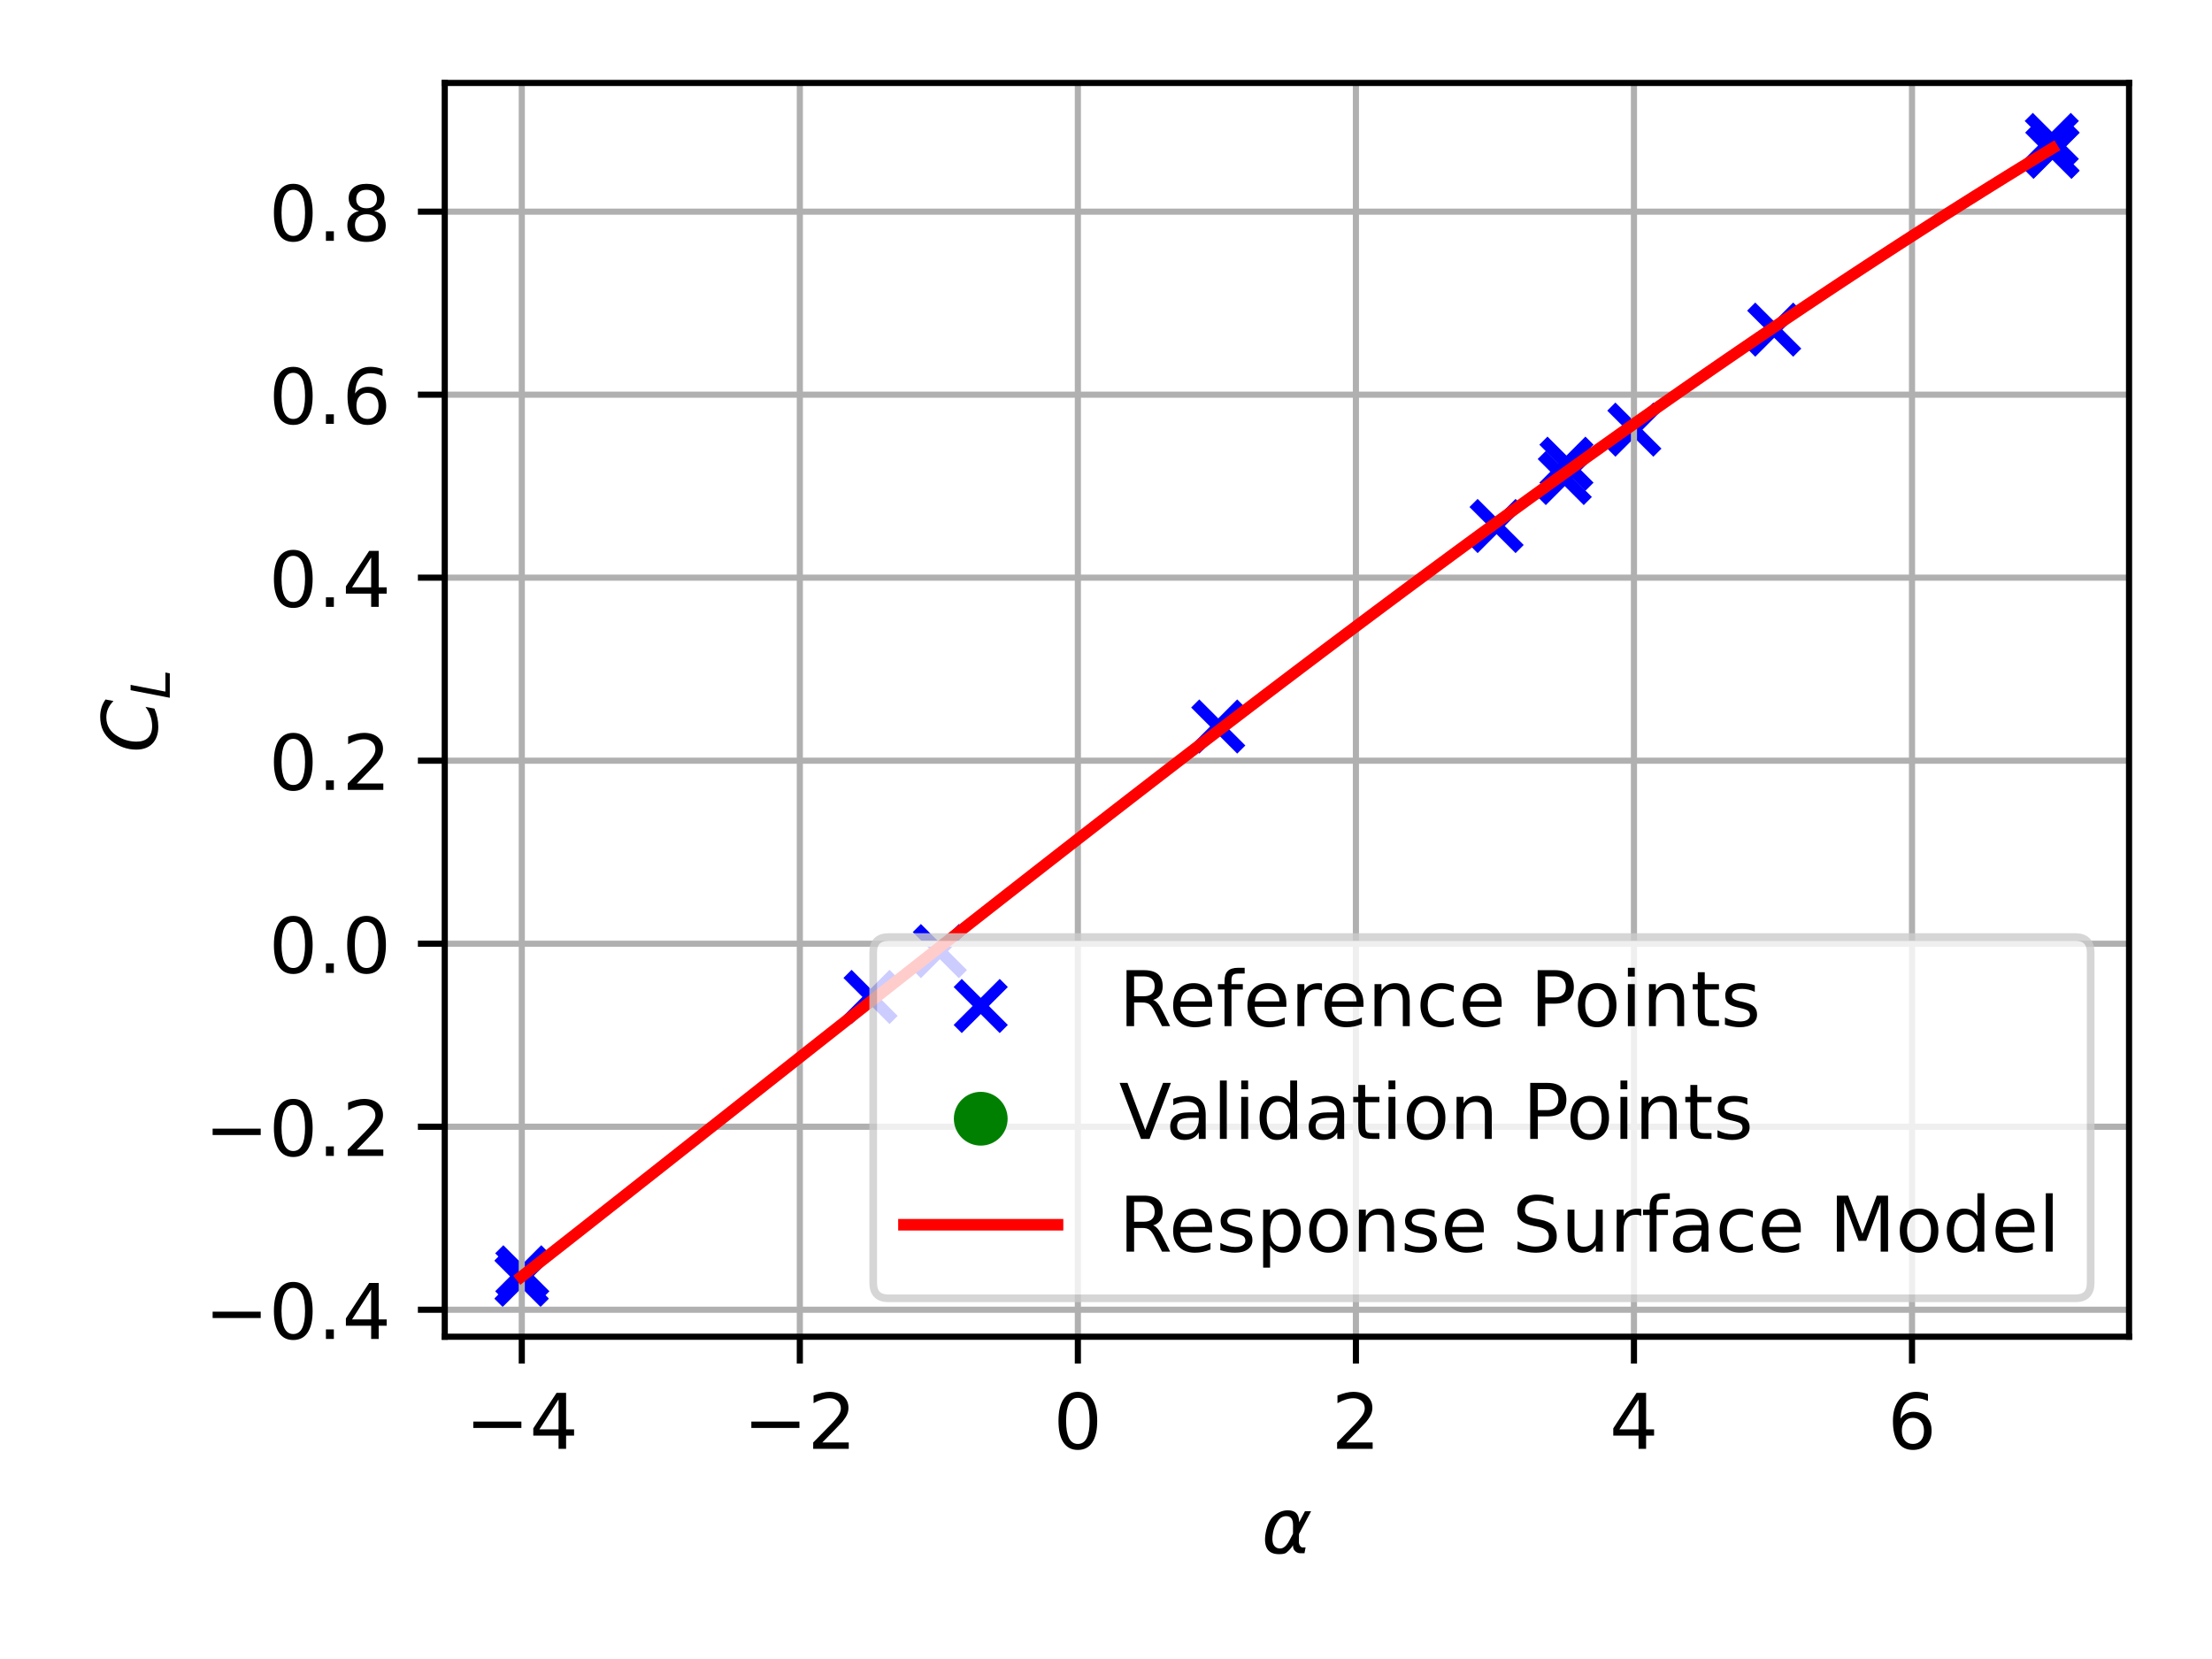
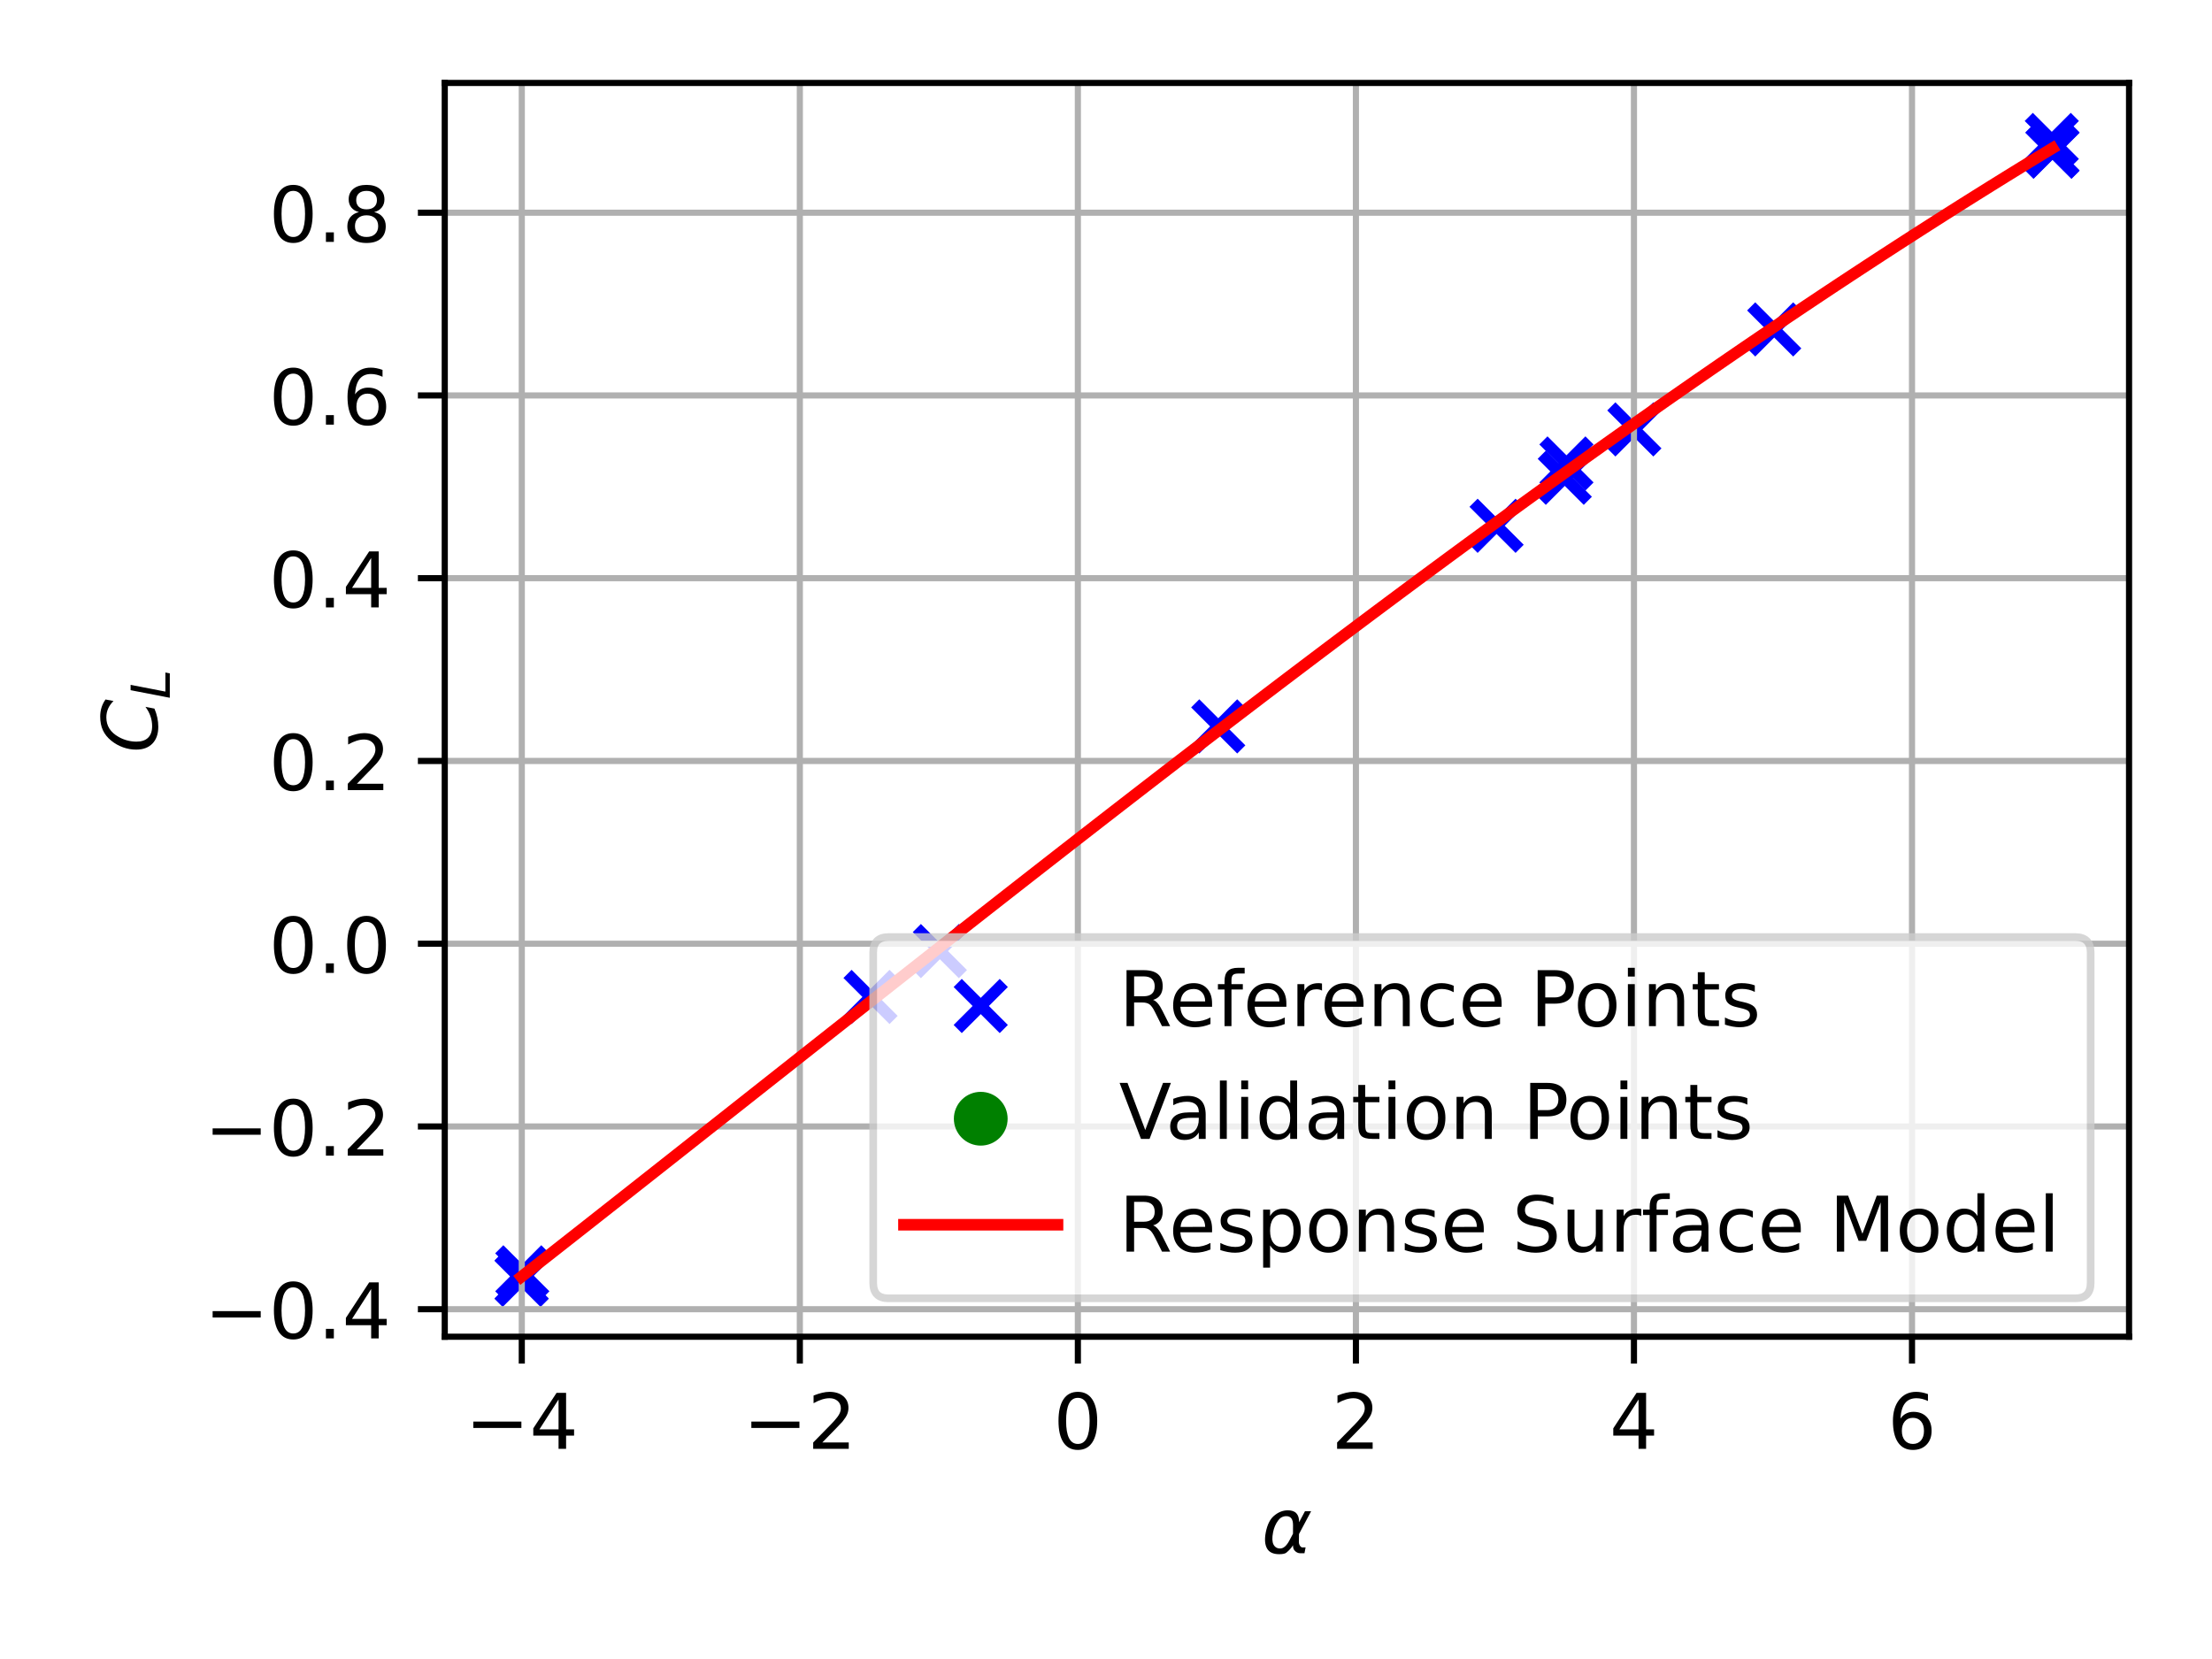
<svg xmlns="http://www.w3.org/2000/svg" xmlns:xlink="http://www.w3.org/1999/xlink" width="288pt" height="216pt" viewBox="0 0 288 216" version="1.1">
  <defs>
    <style type="text/css">*{stroke-linejoin: round; stroke-linecap: butt}</style>
  </defs>
  <g id="figure_1">
    <g id="patch_1">
      <path d="M 0 216  L 288 216  L 288 0  L 0 0  z " style="fill: #ffffff" />
    </g>
    <g id="axes_1">
      <g id="patch_2">
        <path d="M 57.908 174.04  L 277.2 174.04  L 277.2 10.8  L 57.908 10.8  z " style="fill: #ffffff" />
      </g>
      <g id="PathCollection_1">
        <defs>
-           <path id="m3ed0966bcd" d="M -3 3  L 3 -3  M -3 -3  L 3 3  " style="stroke: #0000ff; stroke-width: 1.5" />
+           <path id="m05252e388c" d="M -3 3  L 3 -3  M -3 -3  L 3 3  " style="stroke: #0000ff; stroke-width: 1.5" />
        </defs>
-         <g clip-path="url(#p4addb6c6de)">
-           <use xlink:href="#m3ed0966bcd" x="203.95" y="60.371" style="fill: #0000ff; stroke: #0000ff; stroke-width: 1.5" />
-           <use xlink:href="#m3ed0966bcd" x="267.142" y="18.22" style="fill: #0000ff; stroke: #0000ff; stroke-width: 1.5" />
-           <use xlink:href="#m3ed0966bcd" x="158.614" y="94.591" style="fill: #0000ff; stroke: #0000ff; stroke-width: 1.5" />
-           <use xlink:href="#m3ed0966bcd" x="113.345" y="129.798" style="fill: #0000ff; stroke: #0000ff; stroke-width: 1.5" />
-           <use xlink:href="#m3ed0966bcd" x="68.003" y="165.653" style="fill: #0000ff; stroke: #0000ff; stroke-width: 1.5" />
-           <use xlink:href="#m3ed0966bcd" x="203.733" y="62.236" style="fill: #0000ff; stroke: #0000ff; stroke-width: 1.5" />
-           <use xlink:href="#m3ed0966bcd" x="231.001" y="42.919" style="fill: #0000ff; stroke: #0000ff; stroke-width: 1.5" />
-           <use xlink:href="#m3ed0966bcd" x="122.37" y="123.831" style="fill: #0000ff; stroke: #0000ff; stroke-width: 1.5" />
-           <use xlink:href="#m3ed0966bcd" x="212.792" y="55.939" style="fill: #0000ff; stroke: #0000ff; stroke-width: 1.5" />
-           <use xlink:href="#m3ed0966bcd" x="267.232" y="19.761" style="fill: #0000ff; stroke: #0000ff; stroke-width: 1.5" />
-           <use xlink:href="#m3ed0966bcd" x="267.232" y="19.716" style="fill: #0000ff; stroke: #0000ff; stroke-width: 1.5" />
-           <use xlink:href="#m3ed0966bcd" x="194.855" y="68.486" style="fill: #0000ff; stroke: #0000ff; stroke-width: 1.5" />
-           <use xlink:href="#m3ed0966bcd" x="67.912" y="166.62" style="fill: #0000ff; stroke: #0000ff; stroke-width: 1.5" />
-           <use xlink:href="#m3ed0966bcd" x="67.912" y="166.587" style="fill: #0000ff; stroke: #0000ff; stroke-width: 1.5" />
+         <g clip-path="url(#pf6e7f6ab0e)">
+           <use xlink:href="#m05252e388c" x="203.95" y="60.341" style="fill: #0000ff; stroke: #0000ff; stroke-width: 1.5" />
+           <use xlink:href="#m05252e388c" x="267.142" y="18.22" style="fill: #0000ff; stroke: #0000ff; stroke-width: 1.5" />
+           <use xlink:href="#m05252e388c" x="158.614" y="94.575" style="fill: #0000ff; stroke: #0000ff; stroke-width: 1.5" />
+           <use xlink:href="#m05252e388c" x="113.345" y="129.8" style="fill: #0000ff; stroke: #0000ff; stroke-width: 1.5" />
+           <use xlink:href="#m05252e388c" x="68.003" y="165.655" style="fill: #0000ff; stroke: #0000ff; stroke-width: 1.5" />
+           <use xlink:href="#m05252e388c" x="203.733" y="62.206" style="fill: #0000ff; stroke: #0000ff; stroke-width: 1.5" />
+           <use xlink:href="#m05252e388c" x="231.001" y="42.89" style="fill: #0000ff; stroke: #0000ff; stroke-width: 1.5" />
+           <use xlink:href="#m05252e388c" x="122.37" y="123.831" style="fill: #0000ff; stroke: #0000ff; stroke-width: 1.5" />
+           <use xlink:href="#m05252e388c" x="212.792" y="55.908" style="fill: #0000ff; stroke: #0000ff; stroke-width: 1.5" />
+           <use xlink:href="#m05252e388c" x="267.232" y="19.756" style="fill: #0000ff; stroke: #0000ff; stroke-width: 1.5" />
+           <use xlink:href="#m05252e388c" x="267.232" y="19.711" style="fill: #0000ff; stroke: #0000ff; stroke-width: 1.5" />
+           <use xlink:href="#m05252e388c" x="194.855" y="68.458" style="fill: #0000ff; stroke: #0000ff; stroke-width: 1.5" />
+           <use xlink:href="#m05252e388c" x="67.912" y="166.62" style="fill: #0000ff; stroke: #0000ff; stroke-width: 1.5" />
+           <use xlink:href="#m05252e388c" x="67.912" y="166.587" style="fill: #0000ff; stroke: #0000ff; stroke-width: 1.5" />
        </g>
      </g>
      <g id="PathCollection_2" />
      <g id="matplotlib.axis_1">
        <g id="xtick_1">
          <g id="line2d_1">
-             <path d="M 67.936 174.04  L 67.936 10.8  " clip-path="url(#p4addb6c6de)" style="fill: none; stroke: #b0b0b0; stroke-width: 0.8; stroke-linecap: square" />
+             <path d="M 67.936 174.04  L 67.936 10.8  " clip-path="url(#pf6e7f6ab0e)" style="fill: none; stroke: #b0b0b0; stroke-width: 0.8; stroke-linecap: square" />
          </g>
          <g id="line2d_2">
            <defs>
-               <path id="m427ade47df" d="M 0 0  L 0 3.5  " style="stroke: #000000; stroke-width: 0.8" />
-             </defs>
-             <g>
-               <use xlink:href="#m427ade47df" x="67.936" y="174.04" style="stroke: #000000; stroke-width: 0.8" />
+               <path id="m51a7c6e186" d="M 0 0  L 0 3.5  " style="stroke: #000000; stroke-width: 0.8" />
+             </defs>
+             <g>
+               <use xlink:href="#m51a7c6e186" x="67.936" y="174.04" style="stroke: #000000; stroke-width: 0.8" />
            </g>
          </g>
          <g id="text_1">
            <g transform="translate(60.56467 188.6384) scale(0.1 -0.1)">
              <defs>
                <path id="DejaVuSans-2212" d="M 678 2272  L 4684 2272  L 4684 1741  L 678 1741  L 678 2272  z " transform="scale(0.015625)" />
                <path id="DejaVuSans-34" d="M 2419 4116  L 825 1625  L 2419 1625  L 2419 4116  z M 2253 4666  L 3047 4666  L 3047 1625  L 3713 1625  L 3713 1100  L 3047 1100  L 3047 0  L 2419 0  L 2419 1100  L 313 1100  L 313 1709  L 2253 4666  z " transform="scale(0.015625)" />
              </defs>
              <use xlink:href="#DejaVuSans-2212" />
              <use xlink:href="#DejaVuSans-34" x="83.789" />
            </g>
          </g>
        </g>
        <g id="xtick_2">
          <g id="line2d_3">
-             <path d="M 104.137 174.04  L 104.137 10.8  " clip-path="url(#p4addb6c6de)" style="fill: none; stroke: #b0b0b0; stroke-width: 0.8; stroke-linecap: square" />
+             <path d="M 104.137 174.04  L 104.137 10.8  " clip-path="url(#pf6e7f6ab0e)" style="fill: none; stroke: #b0b0b0; stroke-width: 0.8; stroke-linecap: square" />
          </g>
          <g id="line2d_4">
            <g>
-               <use xlink:href="#m427ade47df" x="104.137" y="174.04" style="stroke: #000000; stroke-width: 0.8" />
+               <use xlink:href="#m51a7c6e186" x="104.137" y="174.04" style="stroke: #000000; stroke-width: 0.8" />
            </g>
          </g>
          <g id="text_2">
            <g transform="translate(96.76555 188.6384) scale(0.1 -0.1)">
              <defs>
                <path id="DejaVuSans-32" d="M 1228 531  L 3431 531  L 3431 0  L 469 0  L 469 531  Q 828 903 1448 1529  Q 2069 2156 2228 2338  Q 2531 2678 2651 2914  Q 2772 3150 2772 3378  Q 2772 3750 2511 3984  Q 2250 4219 1831 4219  Q 1534 4219 1204 4116  Q 875 4013 500 3803  L 500 4441  Q 881 4594 1212 4672  Q 1544 4750 1819 4750  Q 2544 4750 2975 4387  Q 3406 4025 3406 3419  Q 3406 3131 3298 2873  Q 3191 2616 2906 2266  Q 2828 2175 2409 1742  Q 1991 1309 1228 531  z " transform="scale(0.015625)" />
              </defs>
              <use xlink:href="#DejaVuSans-2212" />
              <use xlink:href="#DejaVuSans-32" x="83.789" />
            </g>
          </g>
        </g>
        <g id="xtick_3">
          <g id="line2d_5">
-             <path d="M 140.338 174.04  L 140.338 10.8  " clip-path="url(#p4addb6c6de)" style="fill: none; stroke: #b0b0b0; stroke-width: 0.8; stroke-linecap: square" />
+             <path d="M 140.338 174.04  L 140.338 10.8  " clip-path="url(#pf6e7f6ab0e)" style="fill: none; stroke: #b0b0b0; stroke-width: 0.8; stroke-linecap: square" />
          </g>
          <g id="line2d_6">
            <g>
-               <use xlink:href="#m427ade47df" x="140.338" y="174.04" style="stroke: #000000; stroke-width: 0.8" />
+               <use xlink:href="#m51a7c6e186" x="140.338" y="174.04" style="stroke: #000000; stroke-width: 0.8" />
            </g>
          </g>
          <g id="text_3">
            <g transform="translate(137.1563 188.6384) scale(0.1 -0.1)">
              <defs>
                <path id="DejaVuSans-30" d="M 2034 4250  Q 1547 4250 1301 3770  Q 1056 3291 1056 2328  Q 1056 1369 1301 889  Q 1547 409 2034 409  Q 2525 409 2770 889  Q 3016 1369 3016 2328  Q 3016 3291 2770 3770  Q 2525 4250 2034 4250  z M 2034 4750  Q 2819 4750 3233 4129  Q 3647 3509 3647 2328  Q 3647 1150 3233 529  Q 2819 -91 2034 -91  Q 1250 -91 836 529  Q 422 1150 422 2328  Q 422 3509 836 4129  Q 1250 4750 2034 4750  z " transform="scale(0.015625)" />
              </defs>
              <use xlink:href="#DejaVuSans-30" />
            </g>
          </g>
        </g>
        <g id="xtick_4">
          <g id="line2d_7">
-             <path d="M 176.538 174.04  L 176.538 10.8  " clip-path="url(#p4addb6c6de)" style="fill: none; stroke: #b0b0b0; stroke-width: 0.8; stroke-linecap: square" />
+             <path d="M 176.538 174.04  L 176.538 10.8  " clip-path="url(#pf6e7f6ab0e)" style="fill: none; stroke: #b0b0b0; stroke-width: 0.8; stroke-linecap: square" />
          </g>
          <g id="line2d_8">
            <g>
-               <use xlink:href="#m427ade47df" x="176.538" y="174.04" style="stroke: #000000; stroke-width: 0.8" />
+               <use xlink:href="#m51a7c6e186" x="176.538" y="174.04" style="stroke: #000000; stroke-width: 0.8" />
            </g>
          </g>
          <g id="text_4">
            <g transform="translate(173.3572 188.6384) scale(0.1 -0.1)">
              <use xlink:href="#DejaVuSans-32" />
            </g>
          </g>
        </g>
        <g id="xtick_5">
          <g id="line2d_9">
-             <path d="M 212.739 174.04  L 212.739 10.8  " clip-path="url(#p4addb6c6de)" style="fill: none; stroke: #b0b0b0; stroke-width: 0.8; stroke-linecap: square" />
+             <path d="M 212.739 174.04  L 212.739 10.8  " clip-path="url(#pf6e7f6ab0e)" style="fill: none; stroke: #b0b0b0; stroke-width: 0.8; stroke-linecap: square" />
          </g>
          <g id="line2d_10">
            <g>
-               <use xlink:href="#m427ade47df" x="212.739" y="174.04" style="stroke: #000000; stroke-width: 0.8" />
+               <use xlink:href="#m51a7c6e186" x="212.739" y="174.04" style="stroke: #000000; stroke-width: 0.8" />
            </g>
          </g>
          <g id="text_5">
            <g transform="translate(209.5581 188.6384) scale(0.1 -0.1)">
              <use xlink:href="#DejaVuSans-34" />
            </g>
          </g>
        </g>
        <g id="xtick_6">
          <g id="line2d_11">
-             <path d="M 248.94 174.04  L 248.94 10.8  " clip-path="url(#p4addb6c6de)" style="fill: none; stroke: #b0b0b0; stroke-width: 0.8; stroke-linecap: square" />
+             <path d="M 248.94 174.04  L 248.94 10.8  " clip-path="url(#pf6e7f6ab0e)" style="fill: none; stroke: #b0b0b0; stroke-width: 0.8; stroke-linecap: square" />
          </g>
          <g id="line2d_12">
            <g>
-               <use xlink:href="#m427ade47df" x="248.94" y="174.04" style="stroke: #000000; stroke-width: 0.8" />
+               <use xlink:href="#m51a7c6e186" x="248.94" y="174.04" style="stroke: #000000; stroke-width: 0.8" />
            </g>
          </g>
          <g id="text_6">
            <g transform="translate(245.7589 188.6384) scale(0.1 -0.1)">
              <defs>
                <path id="DejaVuSans-36" d="M 2113 2584  Q 1688 2584 1439 2293  Q 1191 2003 1191 1497  Q 1191 994 1439 701  Q 1688 409 2113 409  Q 2538 409 2786 701  Q 3034 994 3034 1497  Q 3034 2003 2786 2293  Q 2538 2584 2113 2584  z M 3366 4563  L 3366 3988  Q 3128 4100 2886 4159  Q 2644 4219 2406 4219  Q 1781 4219 1451 3797  Q 1122 3375 1075 2522  Q 1259 2794 1537 2939  Q 1816 3084 2150 3084  Q 2853 3084 3261 2657  Q 3669 2231 3669 1497  Q 3669 778 3244 343  Q 2819 -91 2113 -91  Q 1303 -91 875 529  Q 447 1150 447 2328  Q 447 3434 972 4092  Q 1497 4750 2381 4750  Q 2619 4750 2861 4703  Q 3103 4656 3366 4563  z " transform="scale(0.015625)" />
              </defs>
              <use xlink:href="#DejaVuSans-36" />
            </g>
          </g>
        </g>
        <g id="text_7">
          <g transform="translate(164.254 202.3166) scale(0.1 -0.1)">
            <defs>
              <path id="DejaVuSans-Oblique-3b1" d="M 2619 1628  L 2622 2350  Q 2625 3088 2069 3091  Q 1653 3094 1394 2747  Q 1069 2319 959 1747  Q 825 1059 994 731  Q 1169 397 1547 397  Q 1966 397 2319 1063  L 2619 1628  z M 2166 3578  Q 3141 3594 3128 2584  Q 3128 2584 3616 3500  L 4128 3500  L 3119 1603  L 3109 919  Q 3109 766 3194 638  Q 3291 488 3391 488  L 3669 488  L 3575 0  L 3228 0  Q 2934 0 2722 263  Q 2622 394 2619 669  Q 2416 334 2066 50  Q 1900 -81 1453 -78  Q 722 -72 456 397  Q 184 884 353 1747  Q 534 2675 1009 3097  Q 1544 3569 2166 3578  z " transform="scale(0.015625)" />
            </defs>
            <use xlink:href="#DejaVuSans-Oblique-3b1" transform="translate(0 0.84375)" />
          </g>
        </g>
      </g>
      <g id="matplotlib.axis_2">
        <g id="ytick_1">
          <g id="line2d_13">
-             <path d="M 57.908 170.528  L 277.2 170.528  " clip-path="url(#p4addb6c6de)" style="fill: none; stroke: #b0b0b0; stroke-width: 0.8; stroke-linecap: square" />
+             <path d="M 57.908 170.458  L 277.2 170.458  " clip-path="url(#pf6e7f6ab0e)" style="fill: none; stroke: #b0b0b0; stroke-width: 0.8; stroke-linecap: square" />
          </g>
          <g id="line2d_14">
            <defs>
-               <path id="m8a5eb3aa3d" d="M 0 0  L -3.5 0  " style="stroke: #000000; stroke-width: 0.8" />
-             </defs>
-             <g>
-               <use xlink:href="#m8a5eb3aa3d" x="57.908" y="170.528" style="stroke: #000000; stroke-width: 0.8" />
+               <path id="m4c04cd7092" d="M 0 0  L -3.5 0  " style="stroke: #000000; stroke-width: 0.8" />
+             </defs>
+             <g>
+               <use xlink:href="#m4c04cd7092" x="57.908" y="170.458" style="stroke: #000000; stroke-width: 0.8" />
            </g>
          </g>
          <g id="text_8">
-             <g transform="translate(26.62519 174.3275) scale(0.1 -0.1)">
+             <g transform="translate(26.62519 174.2571) scale(0.1 -0.1)">
              <defs>
                <path id="DejaVuSans-2e" d="M 684 794  L 1344 794  L 1344 0  L 684 0  L 684 794  z " transform="scale(0.015625)" />
              </defs>
              <use xlink:href="#DejaVuSans-2212" />
              <use xlink:href="#DejaVuSans-30" x="83.789" />
              <use xlink:href="#DejaVuSans-2e" x="147.412" />
              <use xlink:href="#DejaVuSans-34" x="179.199" />
            </g>
          </g>
        </g>
        <g id="ytick_2">
          <g id="line2d_15">
-             <path d="M 57.908 146.7  L 277.2 146.7  " clip-path="url(#p4addb6c6de)" style="fill: none; stroke: #b0b0b0; stroke-width: 0.8; stroke-linecap: square" />
+             <path d="M 57.908 146.664  L 277.2 146.664  " clip-path="url(#pf6e7f6ab0e)" style="fill: none; stroke: #b0b0b0; stroke-width: 0.8; stroke-linecap: square" />
          </g>
          <g id="line2d_16">
            <g>
-               <use xlink:href="#m8a5eb3aa3d" x="57.908" y="146.7" style="stroke: #000000; stroke-width: 0.8" />
+               <use xlink:href="#m4c04cd7092" x="57.908" y="146.664" style="stroke: #000000; stroke-width: 0.8" />
            </g>
          </g>
          <g id="text_9">
-             <g transform="translate(26.62519 150.4988) scale(0.1 -0.1)">
+             <g transform="translate(26.62519 150.4632) scale(0.1 -0.1)">
              <use xlink:href="#DejaVuSans-2212" />
              <use xlink:href="#DejaVuSans-30" x="83.789" />
              <use xlink:href="#DejaVuSans-2e" x="147.412" />
              <use xlink:href="#DejaVuSans-32" x="179.199" />
            </g>
          </g>
        </g>
        <g id="ytick_3">
          <g id="line2d_17">
-             <path d="M 57.908 122.871  L 277.2 122.871  " clip-path="url(#p4addb6c6de)" style="fill: none; stroke: #b0b0b0; stroke-width: 0.8; stroke-linecap: square" />
+             <path d="M 57.908 122.87  L 277.2 122.87  " clip-path="url(#pf6e7f6ab0e)" style="fill: none; stroke: #b0b0b0; stroke-width: 0.8; stroke-linecap: square" />
          </g>
          <g id="line2d_18">
            <g>
-               <use xlink:href="#m8a5eb3aa3d" x="57.908" y="122.871" style="stroke: #000000; stroke-width: 0.8" />
+               <use xlink:href="#m4c04cd7092" x="57.908" y="122.87" style="stroke: #000000; stroke-width: 0.8" />
            </g>
          </g>
          <g id="text_10">
-             <g transform="translate(35.00487 126.67) scale(0.1 -0.1)">
+             <g transform="translate(35.00487 126.6693) scale(0.1 -0.1)">
              <use xlink:href="#DejaVuSans-30" />
              <use xlink:href="#DejaVuSans-2e" x="63.623" />
              <use xlink:href="#DejaVuSans-30" x="95.41" />
            </g>
          </g>
        </g>
        <g id="ytick_4">
          <g id="line2d_19">
-             <path d="M 57.908 99.042  L 277.2 99.042  " clip-path="url(#p4addb6c6de)" style="fill: none; stroke: #b0b0b0; stroke-width: 0.8; stroke-linecap: square" />
+             <path d="M 57.908 99.076  L 277.2 99.076  " clip-path="url(#pf6e7f6ab0e)" style="fill: none; stroke: #b0b0b0; stroke-width: 0.8; stroke-linecap: square" />
          </g>
          <g id="line2d_20">
            <g>
-               <use xlink:href="#m8a5eb3aa3d" x="57.908" y="99.042" style="stroke: #000000; stroke-width: 0.8" />
+               <use xlink:href="#m4c04cd7092" x="57.908" y="99.076" style="stroke: #000000; stroke-width: 0.8" />
            </g>
          </g>
          <g id="text_11">
-             <g transform="translate(35.00487 102.8413) scale(0.1 -0.1)">
+             <g transform="translate(35.00487 102.8755) scale(0.1 -0.1)">
              <use xlink:href="#DejaVuSans-30" />
              <use xlink:href="#DejaVuSans-2e" x="63.623" />
              <use xlink:href="#DejaVuSans-32" x="95.41" />
            </g>
          </g>
        </g>
        <g id="ytick_5">
          <g id="line2d_21">
-             <path d="M 57.908 75.213  L 277.2 75.213  " clip-path="url(#p4addb6c6de)" style="fill: none; stroke: #b0b0b0; stroke-width: 0.8; stroke-linecap: square" />
+             <path d="M 57.908 75.282  L 277.2 75.282  " clip-path="url(#pf6e7f6ab0e)" style="fill: none; stroke: #b0b0b0; stroke-width: 0.8; stroke-linecap: square" />
          </g>
          <g id="line2d_22">
            <g>
-               <use xlink:href="#m8a5eb3aa3d" x="57.908" y="75.213" style="stroke: #000000; stroke-width: 0.8" />
+               <use xlink:href="#m4c04cd7092" x="57.908" y="75.282" style="stroke: #000000; stroke-width: 0.8" />
            </g>
          </g>
          <g id="text_12">
-             <g transform="translate(35.00487 79.01253) scale(0.1 -0.1)">
+             <g transform="translate(35.00487 79.08157) scale(0.1 -0.1)">
              <use xlink:href="#DejaVuSans-30" />
              <use xlink:href="#DejaVuSans-2e" x="63.623" />
              <use xlink:href="#DejaVuSans-34" x="95.41" />
            </g>
          </g>
        </g>
        <g id="ytick_6">
          <g id="line2d_23">
-             <path d="M 57.908 51.385  L 277.2 51.385  " clip-path="url(#p4addb6c6de)" style="fill: none; stroke: #b0b0b0; stroke-width: 0.8; stroke-linecap: square" />
+             <path d="M 57.908 51.488  L 277.2 51.488  " clip-path="url(#pf6e7f6ab0e)" style="fill: none; stroke: #b0b0b0; stroke-width: 0.8; stroke-linecap: square" />
          </g>
          <g id="line2d_24">
            <g>
-               <use xlink:href="#m8a5eb3aa3d" x="57.908" y="51.385" style="stroke: #000000; stroke-width: 0.8" />
+               <use xlink:href="#m4c04cd7092" x="57.908" y="51.488" style="stroke: #000000; stroke-width: 0.8" />
            </g>
          </g>
          <g id="text_13">
-             <g transform="translate(35.00487 55.18379) scale(0.1 -0.1)">
+             <g transform="translate(35.00487 55.28769) scale(0.1 -0.1)">
              <use xlink:href="#DejaVuSans-30" />
              <use xlink:href="#DejaVuSans-2e" x="63.623" />
              <use xlink:href="#DejaVuSans-36" x="95.41" />
            </g>
          </g>
        </g>
        <g id="ytick_7">
          <g id="line2d_25">
-             <path d="M 57.908 27.556  L 277.2 27.556  " clip-path="url(#p4addb6c6de)" style="fill: none; stroke: #b0b0b0; stroke-width: 0.8; stroke-linecap: square" />
+             <path d="M 57.908 27.695  L 277.2 27.695  " clip-path="url(#pf6e7f6ab0e)" style="fill: none; stroke: #b0b0b0; stroke-width: 0.8; stroke-linecap: square" />
          </g>
          <g id="line2d_26">
            <g>
-               <use xlink:href="#m8a5eb3aa3d" x="57.908" y="27.556" style="stroke: #000000; stroke-width: 0.8" />
+               <use xlink:href="#m4c04cd7092" x="57.908" y="27.695" style="stroke: #000000; stroke-width: 0.8" />
            </g>
          </g>
          <g id="text_14">
-             <g transform="translate(35.00487 31.35505) scale(0.1 -0.1)">
+             <g transform="translate(35.00487 31.4938) scale(0.1 -0.1)">
              <defs>
                <path id="DejaVuSans-38" d="M 2034 2216  Q 1584 2216 1326 1975  Q 1069 1734 1069 1313  Q 1069 891 1326 650  Q 1584 409 2034 409  Q 2484 409 2743 651  Q 3003 894 3003 1313  Q 3003 1734 2745 1975  Q 2488 2216 2034 2216  z M 1403 2484  Q 997 2584 770 2862  Q 544 3141 544 3541  Q 544 4100 942 4425  Q 1341 4750 2034 4750  Q 2731 4750 3128 4425  Q 3525 4100 3525 3541  Q 3525 3141 3298 2862  Q 3072 2584 2669 2484  Q 3125 2378 3379 2068  Q 3634 1759 3634 1313  Q 3634 634 3220 271  Q 2806 -91 2034 -91  Q 1263 -91 848 271  Q 434 634 434 1313  Q 434 1759 690 2068  Q 947 2378 1403 2484  z M 1172 3481  Q 1172 3119 1398 2916  Q 1625 2713 2034 2713  Q 2441 2713 2670 2916  Q 2900 3119 2900 3481  Q 2900 3844 2670 4047  Q 2441 4250 2034 4250  Q 1625 4250 1398 4047  Q 1172 3844 1172 3481  z " transform="scale(0.015625)" />
              </defs>
              <use xlink:href="#DejaVuSans-30" />
              <use xlink:href="#DejaVuSans-2e" x="63.623" />
              <use xlink:href="#DejaVuSans-38" x="95.41" />
            </g>
          </g>
        </g>
        <g id="text_15">
          <g transform="translate(20.5455 98.02) rotate(-90) scale(0.1 -0.1)">
            <defs>
              <path id="DejaVuSans-Oblique-43" d="M 4447 4306  L 4319 3641  Q 4019 3944 3683 4091  Q 3347 4238 2956 4238  Q 2422 4238 2017 3981  Q 1613 3725 1319 3200  Q 1131 2863 1032 2486  Q 934 2109 934 1728  Q 934 1091 1264 756  Q 1594 422 2222 422  Q 2656 422 3056 561  Q 3456 700 3834 978  L 3688 231  Q 3316 72 2936 -9  Q 2556 -91 2175 -91  Q 1278 -91 773 396  Q 269 884 269 1753  Q 269 2309 461 2846  Q 653 3384 1013 3828  Q 1394 4300 1883 4525  Q 2372 4750 3022 4750  Q 3422 4750 3780 4639  Q 4138 4528 4447 4306  z " transform="scale(0.015625)" />
              <path id="DejaVuSans-Oblique-4c" d="M 1075 4666  L 1709 4666  L 909 525  L 3181 525  L 3078 0  L 172 0  L 1075 4666  z " transform="scale(0.015625)" />
            </defs>
            <use xlink:href="#DejaVuSans-Oblique-43" transform="translate(0 0.78125)" />
            <use xlink:href="#DejaVuSans-Oblique-4c" transform="translate(69.82422 -15.625) scale(0.7)" />
          </g>
        </g>
      </g>
      <g id="line2d_27">
-         <path d="M 67.876 166.232  L 69.89 164.652  L 71.903 163.071  L 73.917 161.489  L 75.931 159.906  L 77.944 158.321  L 79.958 156.736  L 81.972 155.15  L 83.985 153.562  L 85.999 151.975  L 88.013 150.386  L 90.027 148.798  L 92.04 147.208  L 94.054 145.619  L 96.068 144.03  L 98.081 142.44  L 100.095 140.85  L 102.109 139.261  L 104.122 137.672  L 106.136 136.083  L 108.15 134.495  L 110.164 132.907  L 112.177 131.32  L 114.191 129.734  L 116.205 128.148  L 118.218 126.564  L 120.232 124.98  L 122.246 123.398  L 124.259 121.817  L 126.273 120.238  L 128.287 118.66  L 130.301 117.083  L 132.314 115.509  L 134.328 113.936  L 136.342 112.365  L 138.355 110.796  L 140.369 109.229  L 142.383 107.665  L 144.396 106.102  L 146.41 104.542  L 148.424 102.985  L 150.438 101.43  L 152.451 99.878  L 154.465 98.329  L 156.479 96.783  L 158.492 95.24  L 160.506 93.7  L 162.52 92.163  L 164.533 90.63  L 166.547 89.1  L 168.561 87.574  L 170.575 86.051  L 172.588 84.532  L 174.602 83.017  L 176.616 81.506  L 178.629 79.999  L 180.643 78.496  L 182.657 76.998  L 184.67 75.504  L 186.684 74.014  L 188.698 72.529  L 190.712 71.049  L 192.725 69.573  L 194.739 68.102  L 196.753 66.637  L 198.766 65.176  L 200.78 63.721  L 202.794 62.271  L 204.807 60.826  L 206.821 59.387  L 208.835 57.954  L 210.849 56.526  L 212.862 55.104  L 214.876 53.689  L 216.89 52.279  L 218.903 50.875  L 220.917 49.478  L 222.931 48.086  L 224.944 46.702  L 226.958 45.324  L 228.972 43.952  L 230.986 42.588  L 232.999 41.23  L 235.013 39.879  L 237.027 38.535  L 239.04 37.199  L 241.054 35.869  L 243.068 34.547  L 245.081 33.233  L 247.095 31.926  L 249.109 30.627  L 251.123 29.336  L 253.136 28.052  L 255.15 26.777  L 257.164 25.509  L 259.177 24.25  L 261.191 22.999  L 263.205 21.757  L 265.218 20.523  L 267.232 19.298  " clip-path="url(#p4addb6c6de)" style="fill: none; stroke: #ff0000; stroke-width: 1.5; stroke-linecap: square" />
+         <path d="M 67.876 166.235  L 69.89 164.655  L 71.903 163.074  L 73.917 161.492  L 75.931 159.909  L 77.944 158.324  L 79.958 156.739  L 81.972 155.152  L 83.985 153.565  L 85.999 151.977  L 88.013 150.389  L 90.027 148.799  L 92.04 147.21  L 94.054 145.62  L 96.068 144.03  L 98.081 142.44  L 100.095 140.85  L 102.109 139.261  L 104.122 137.671  L 106.136 136.082  L 108.15 134.493  L 110.164 132.905  L 112.177 131.317  L 114.191 129.73  L 116.205 128.144  L 118.218 126.559  L 120.232 124.975  L 122.246 123.392  L 124.259 121.811  L 126.273 120.231  L 128.287 118.652  L 130.301 117.075  L 132.314 115.5  L 134.328 113.926  L 136.342 112.355  L 138.355 110.785  L 140.369 109.218  L 142.383 107.652  L 144.396 106.089  L 146.41 104.529  L 148.424 102.971  L 150.438 101.416  L 152.451 99.863  L 154.465 98.313  L 156.479 96.766  L 158.492 95.223  L 160.506 93.682  L 162.52 92.145  L 164.533 90.611  L 166.547 89.08  L 168.561 87.553  L 170.575 86.03  L 172.588 84.511  L 174.602 82.995  L 176.616 81.484  L 178.629 79.976  L 180.643 78.473  L 182.657 76.974  L 184.67 75.479  L 186.684 73.989  L 188.698 72.504  L 190.712 71.023  L 192.725 69.548  L 194.739 68.077  L 196.753 66.611  L 198.766 65.15  L 200.78 63.695  L 202.794 62.245  L 204.807 60.8  L 206.821 59.361  L 208.835 57.927  L 210.849 56.5  L 212.862 55.078  L 214.876 53.662  L 216.89 52.253  L 218.903 50.849  L 220.917 49.452  L 222.931 48.061  L 224.944 46.677  L 226.958 45.299  L 228.972 43.928  L 230.986 42.564  L 232.999 41.207  L 235.013 39.856  L 237.027 38.513  L 239.04 37.177  L 241.054 35.849  L 243.068 34.528  L 245.081 33.214  L 247.095 31.908  L 249.109 30.61  L 251.123 29.32  L 253.136 28.038  L 255.15 26.763  L 257.164 25.497  L 259.177 24.24  L 261.191 22.99  L 263.205 21.749  L 265.218 20.517  L 267.232 19.293  " clip-path="url(#pf6e7f6ab0e)" style="fill: none; stroke: #ff0000; stroke-width: 1.5; stroke-linecap: square" />
      </g>
      <g id="patch_3">
        <path d="M 57.908 174.04  L 57.908 10.8  " style="fill: none; stroke: #000000; stroke-width: 0.8; stroke-linejoin: miter; stroke-linecap: square" />
      </g>
      <g id="patch_4">
        <path d="M 277.2 174.04  L 277.2 10.8  " style="fill: none; stroke: #000000; stroke-width: 0.8; stroke-linejoin: miter; stroke-linecap: square" />
      </g>
      <g id="patch_5">
        <path d="M 57.908 174.04  L 277.2 174.04  " style="fill: none; stroke: #000000; stroke-width: 0.8; stroke-linejoin: miter; stroke-linecap: square" />
      </g>
      <g id="patch_6">
        <path d="M 57.908 10.8  L 277.2 10.8  " style="fill: none; stroke: #000000; stroke-width: 0.8; stroke-linejoin: miter; stroke-linecap: square" />
      </g>
      <g id="legend_1">
        <g id="patch_7">
          <path d="M 115.692 169.04  L 270.2 169.04  Q 272.2 169.04 272.2 167.04  L 272.2 124.006  Q 272.2 122.006 270.2 122.006  L 115.692 122.006  Q 113.692 122.006 113.692 124.006  L 113.692 167.04  Q 113.692 169.04 115.692 169.04  z " style="fill: #ffffff; opacity: 0.8; stroke: #cccccc; stroke-linejoin: miter" />
        </g>
        <g id="PathCollection_3">
          <g>
-             <use xlink:href="#m3ed0966bcd" x="127.692" y="130.979" style="fill: #0000ff; stroke: #0000ff; stroke-width: 1.5" />
+             <use xlink:href="#m05252e388c" x="127.692" y="130.979" style="fill: #0000ff; stroke: #0000ff; stroke-width: 1.5" />
          </g>
        </g>
        <g id="text_16">
          <g transform="translate(145.6922 133.6041) scale(0.1 -0.1)">
            <defs>
              <path id="DejaVuSans-52" d="M 2841 2188  Q 3044 2119 3236 1894  Q 3428 1669 3622 1275  L 4263 0  L 3584 0  L 2988 1197  Q 2756 1666 2539 1819  Q 2322 1972 1947 1972  L 1259 1972  L 1259 0  L 628 0  L 628 4666  L 2053 4666  Q 2853 4666 3247 4331  Q 3641 3997 3641 3322  Q 3641 2881 3436 2590  Q 3231 2300 2841 2188  z M 1259 4147  L 1259 2491  L 2053 2491  Q 2509 2491 2742 2702  Q 2975 2913 2975 3322  Q 2975 3731 2742 3939  Q 2509 4147 2053 4147  L 1259 4147  z " transform="scale(0.015625)" />
              <path id="DejaVuSans-65" d="M 3597 1894  L 3597 1613  L 953 1613  Q 991 1019 1311 708  Q 1631 397 2203 397  Q 2534 397 2845 478  Q 3156 559 3463 722  L 3463 178  Q 3153 47 2828 -22  Q 2503 -91 2169 -91  Q 1331 -91 842 396  Q 353 884 353 1716  Q 353 2575 817 3079  Q 1281 3584 2069 3584  Q 2775 3584 3186 3129  Q 3597 2675 3597 1894  z M 3022 2063  Q 3016 2534 2758 2815  Q 2500 3097 2075 3097  Q 1594 3097 1305 2825  Q 1016 2553 972 2059  L 3022 2063  z " transform="scale(0.015625)" />
              <path id="DejaVuSans-66" d="M 2375 4863  L 2375 4384  L 1825 4384  Q 1516 4384 1395 4259  Q 1275 4134 1275 3809  L 1275 3500  L 2222 3500  L 2222 3053  L 1275 3053  L 1275 0  L 697 0  L 697 3053  L 147 3053  L 147 3500  L 697 3500  L 697 3744  Q 697 4328 969 4595  Q 1241 4863 1831 4863  L 2375 4863  z " transform="scale(0.015625)" />
              <path id="DejaVuSans-72" d="M 2631 2963  Q 2534 3019 2420 3045  Q 2306 3072 2169 3072  Q 1681 3072 1420 2755  Q 1159 2438 1159 1844  L 1159 0  L 581 0  L 581 3500  L 1159 3500  L 1159 2956  Q 1341 3275 1631 3429  Q 1922 3584 2338 3584  Q 2397 3584 2469 3576  Q 2541 3569 2628 3553  L 2631 2963  z " transform="scale(0.015625)" />
              <path id="DejaVuSans-6e" d="M 3513 2113  L 3513 0  L 2938 0  L 2938 2094  Q 2938 2591 2744 2837  Q 2550 3084 2163 3084  Q 1697 3084 1428 2787  Q 1159 2491 1159 1978  L 1159 0  L 581 0  L 581 3500  L 1159 3500  L 1159 2956  Q 1366 3272 1645 3428  Q 1925 3584 2291 3584  Q 2894 3584 3203 3211  Q 3513 2838 3513 2113  z " transform="scale(0.015625)" />
              <path id="DejaVuSans-63" d="M 3122 3366  L 3122 2828  Q 2878 2963 2633 3030  Q 2388 3097 2138 3097  Q 1578 3097 1268 2742  Q 959 2388 959 1747  Q 959 1106 1268 751  Q 1578 397 2138 397  Q 2388 397 2633 464  Q 2878 531 3122 666  L 3122 134  Q 2881 22 2623 -34  Q 2366 -91 2075 -91  Q 1284 -91 818 406  Q 353 903 353 1747  Q 353 2603 823 3093  Q 1294 3584 2113 3584  Q 2378 3584 2631 3529  Q 2884 3475 3122 3366  z " transform="scale(0.015625)" />
              <path id="DejaVuSans-20" transform="scale(0.015625)" />
              <path id="DejaVuSans-50" d="M 1259 4147  L 1259 2394  L 2053 2394  Q 2494 2394 2734 2622  Q 2975 2850 2975 3272  Q 2975 3691 2734 3919  Q 2494 4147 2053 4147  L 1259 4147  z M 628 4666  L 2053 4666  Q 2838 4666 3239 4311  Q 3641 3956 3641 3272  Q 3641 2581 3239 2228  Q 2838 1875 2053 1875  L 1259 1875  L 1259 0  L 628 0  L 628 4666  z " transform="scale(0.015625)" />
              <path id="DejaVuSans-6f" d="M 1959 3097  Q 1497 3097 1228 2736  Q 959 2375 959 1747  Q 959 1119 1226 758  Q 1494 397 1959 397  Q 2419 397 2687 759  Q 2956 1122 2956 1747  Q 2956 2369 2687 2733  Q 2419 3097 1959 3097  z M 1959 3584  Q 2709 3584 3137 3096  Q 3566 2609 3566 1747  Q 3566 888 3137 398  Q 2709 -91 1959 -91  Q 1206 -91 779 398  Q 353 888 353 1747  Q 353 2609 779 3096  Q 1206 3584 1959 3584  z " transform="scale(0.015625)" />
              <path id="DejaVuSans-69" d="M 603 3500  L 1178 3500  L 1178 0  L 603 0  L 603 3500  z M 603 4863  L 1178 4863  L 1178 4134  L 603 4134  L 603 4863  z " transform="scale(0.015625)" />
              <path id="DejaVuSans-74" d="M 1172 4494  L 1172 3500  L 2356 3500  L 2356 3053  L 1172 3053  L 1172 1153  Q 1172 725 1289 603  Q 1406 481 1766 481  L 2356 481  L 2356 0  L 1766 0  Q 1100 0 847 248  Q 594 497 594 1153  L 594 3053  L 172 3053  L 172 3500  L 594 3500  L 594 4494  L 1172 4494  z " transform="scale(0.015625)" />
              <path id="DejaVuSans-73" d="M 2834 3397  L 2834 2853  Q 2591 2978 2328 3040  Q 2066 3103 1784 3103  Q 1356 3103 1142 2972  Q 928 2841 928 2578  Q 928 2378 1081 2264  Q 1234 2150 1697 2047  L 1894 2003  Q 2506 1872 2764 1633  Q 3022 1394 3022 966  Q 3022 478 2636 193  Q 2250 -91 1575 -91  Q 1294 -91 989 -36  Q 684 19 347 128  L 347 722  Q 666 556 975 473  Q 1284 391 1588 391  Q 1994 391 2212 530  Q 2431 669 2431 922  Q 2431 1156 2273 1281  Q 2116 1406 1581 1522  L 1381 1569  Q 847 1681 609 1914  Q 372 2147 372 2553  Q 372 3047 722 3315  Q 1072 3584 1716 3584  Q 2034 3584 2315 3537  Q 2597 3491 2834 3397  z " transform="scale(0.015625)" />
            </defs>
            <use xlink:href="#DejaVuSans-52" />
            <use xlink:href="#DejaVuSans-65" x="64.982" />
            <use xlink:href="#DejaVuSans-66" x="126.506" />
            <use xlink:href="#DejaVuSans-65" x="161.711" />
            <use xlink:href="#DejaVuSans-72" x="223.234" />
            <use xlink:href="#DejaVuSans-65" x="262.098" />
            <use xlink:href="#DejaVuSans-6e" x="323.621" />
            <use xlink:href="#DejaVuSans-63" x="387" />
            <use xlink:href="#DejaVuSans-65" x="441.98" />
            <use xlink:href="#DejaVuSans-20" x="503.504" />
            <use xlink:href="#DejaVuSans-50" x="535.291" />
            <use xlink:href="#DejaVuSans-6f" x="591.969" />
            <use xlink:href="#DejaVuSans-69" x="653.15" />
            <use xlink:href="#DejaVuSans-6e" x="680.934" />
            <use xlink:href="#DejaVuSans-74" x="744.312" />
            <use xlink:href="#DejaVuSans-73" x="783.521" />
          </g>
        </g>
        <g id="PathCollection_4">
          <defs>
-             <path id="m852c0f656d" d="M 0 3  C 0.796 3 1.559 2.684 2.121 2.121  C 2.684 1.559 3 0.796 3 0  C 3 -0.796 2.684 -1.559 2.121 -2.121  C 1.559 -2.684 0.796 -3 0 -3  C -0.796 -3 -1.559 -2.684 -2.121 -2.121  C -2.684 -1.559 -3 -0.796 -3 0  C -3 0.796 -2.684 1.559 -2.121 2.121  C -1.559 2.684 -0.796 3 0 3  z " style="stroke: #008000" />
+             <path id="m65a2aeb5a9" d="M 0 3  C 0.796 3 1.559 2.684 2.121 2.121  C 2.684 1.559 3 0.796 3 0  C 3 -0.796 2.684 -1.559 2.121 -2.121  C 1.559 -2.684 0.796 -3 0 -3  C -0.796 -3 -1.559 -2.684 -2.121 -2.121  C -2.684 -1.559 -3 -0.796 -3 0  C -3 0.796 -2.684 1.559 -2.121 2.121  C -1.559 2.684 -0.796 3 0 3  z " style="stroke: #008000" />
          </defs>
          <g>
-             <use xlink:href="#m852c0f656d" x="127.692" y="145.657" style="fill: #008000; stroke: #008000" />
+             <use xlink:href="#m65a2aeb5a9" x="127.692" y="145.657" style="fill: #008000; stroke: #008000" />
          </g>
        </g>
        <g id="text_17">
          <g transform="translate(145.6922 148.2822) scale(0.1 -0.1)">
            <defs>
              <path id="DejaVuSans-56" d="M 1831 0  L 50 4666  L 709 4666  L 2188 738  L 3669 4666  L 4325 4666  L 2547 0  L 1831 0  z " transform="scale(0.015625)" />
              <path id="DejaVuSans-61" d="M 2194 1759  Q 1497 1759 1228 1600  Q 959 1441 959 1056  Q 959 750 1161 570  Q 1363 391 1709 391  Q 2188 391 2477 730  Q 2766 1069 2766 1631  L 2766 1759  L 2194 1759  z M 3341 1997  L 3341 0  L 2766 0  L 2766 531  Q 2569 213 2275 61  Q 1981 -91 1556 -91  Q 1019 -91 701 211  Q 384 513 384 1019  Q 384 1609 779 1909  Q 1175 2209 1959 2209  L 2766 2209  L 2766 2266  Q 2766 2663 2505 2880  Q 2244 3097 1772 3097  Q 1472 3097 1187 3025  Q 903 2953 641 2809  L 641 3341  Q 956 3463 1253 3523  Q 1550 3584 1831 3584  Q 2591 3584 2966 3190  Q 3341 2797 3341 1997  z " transform="scale(0.015625)" />
              <path id="DejaVuSans-6c" d="M 603 4863  L 1178 4863  L 1178 0  L 603 0  L 603 4863  z " transform="scale(0.015625)" />
              <path id="DejaVuSans-64" d="M 2906 2969  L 2906 4863  L 3481 4863  L 3481 0  L 2906 0  L 2906 525  Q 2725 213 2448 61  Q 2172 -91 1784 -91  Q 1150 -91 751 415  Q 353 922 353 1747  Q 353 2572 751 3078  Q 1150 3584 1784 3584  Q 2172 3584 2448 3432  Q 2725 3281 2906 2969  z M 947 1747  Q 947 1113 1208 752  Q 1469 391 1925 391  Q 2381 391 2643 752  Q 2906 1113 2906 1747  Q 2906 2381 2643 2742  Q 2381 3103 1925 3103  Q 1469 3103 1208 2742  Q 947 2381 947 1747  z " transform="scale(0.015625)" />
            </defs>
            <use xlink:href="#DejaVuSans-56" />
            <use xlink:href="#DejaVuSans-61" x="60.658" />
            <use xlink:href="#DejaVuSans-6c" x="121.938" />
            <use xlink:href="#DejaVuSans-69" x="149.721" />
            <use xlink:href="#DejaVuSans-64" x="177.504" />
            <use xlink:href="#DejaVuSans-61" x="240.98" />
            <use xlink:href="#DejaVuSans-74" x="302.26" />
            <use xlink:href="#DejaVuSans-69" x="341.469" />
            <use xlink:href="#DejaVuSans-6f" x="369.252" />
            <use xlink:href="#DejaVuSans-6e" x="430.434" />
            <use xlink:href="#DejaVuSans-20" x="493.812" />
            <use xlink:href="#DejaVuSans-50" x="525.6" />
            <use xlink:href="#DejaVuSans-6f" x="582.277" />
            <use xlink:href="#DejaVuSans-69" x="643.459" />
            <use xlink:href="#DejaVuSans-6e" x="671.242" />
            <use xlink:href="#DejaVuSans-74" x="734.621" />
            <use xlink:href="#DejaVuSans-73" x="773.83" />
          </g>
        </g>
        <g id="line2d_28">
          <path d="M 117.692 159.46  L 127.692 159.46  L 137.692 159.46  " style="fill: none; stroke: #ff0000; stroke-width: 1.5; stroke-linecap: square" />
        </g>
        <g id="text_18">
          <g transform="translate(145.6922 162.9603) scale(0.1 -0.1)">
            <defs>
              <path id="DejaVuSans-70" d="M 1159 525  L 1159 -1331  L 581 -1331  L 581 3500  L 1159 3500  L 1159 2969  Q 1341 3281 1617 3432  Q 1894 3584 2278 3584  Q 2916 3584 3314 3078  Q 3713 2572 3713 1747  Q 3713 922 3314 415  Q 2916 -91 2278 -91  Q 1894 -91 1617 61  Q 1341 213 1159 525  z M 3116 1747  Q 3116 2381 2855 2742  Q 2594 3103 2138 3103  Q 1681 3103 1420 2742  Q 1159 2381 1159 1747  Q 1159 1113 1420 752  Q 1681 391 2138 391  Q 2594 391 2855 752  Q 3116 1113 3116 1747  z " transform="scale(0.015625)" />
              <path id="DejaVuSans-53" d="M 3425 4513  L 3425 3897  Q 3066 4069 2747 4153  Q 2428 4238 2131 4238  Q 1616 4238 1336 4038  Q 1056 3838 1056 3469  Q 1056 3159 1242 3001  Q 1428 2844 1947 2747  L 2328 2669  Q 3034 2534 3370 2195  Q 3706 1856 3706 1288  Q 3706 609 3251 259  Q 2797 -91 1919 -91  Q 1588 -91 1214 -16  Q 841 59 441 206  L 441 856  Q 825 641 1194 531  Q 1563 422 1919 422  Q 2459 422 2753 634  Q 3047 847 3047 1241  Q 3047 1584 2836 1778  Q 2625 1972 2144 2069  L 1759 2144  Q 1053 2284 737 2584  Q 422 2884 422 3419  Q 422 4038 858 4394  Q 1294 4750 2059 4750  Q 2388 4750 2728 4690  Q 3069 4631 3425 4513  z " transform="scale(0.015625)" />
              <path id="DejaVuSans-75" d="M 544 1381  L 544 3500  L 1119 3500  L 1119 1403  Q 1119 906 1312 657  Q 1506 409 1894 409  Q 2359 409 2629 706  Q 2900 1003 2900 1516  L 2900 3500  L 3475 3500  L 3475 0  L 2900 0  L 2900 538  Q 2691 219 2414 64  Q 2138 -91 1772 -91  Q 1169 -91 856 284  Q 544 659 544 1381  z M 1991 3584  L 1991 3584  z " transform="scale(0.015625)" />
              <path id="DejaVuSans-4d" d="M 628 4666  L 1569 4666  L 2759 1491  L 3956 4666  L 4897 4666  L 4897 0  L 4281 0  L 4281 4097  L 3078 897  L 2444 897  L 1241 4097  L 1241 0  L 628 0  L 628 4666  z " transform="scale(0.015625)" />
            </defs>
            <use xlink:href="#DejaVuSans-52" />
            <use xlink:href="#DejaVuSans-65" x="64.982" />
            <use xlink:href="#DejaVuSans-73" x="126.506" />
            <use xlink:href="#DejaVuSans-70" x="178.605" />
            <use xlink:href="#DejaVuSans-6f" x="242.082" />
            <use xlink:href="#DejaVuSans-6e" x="303.264" />
            <use xlink:href="#DejaVuSans-73" x="366.643" />
            <use xlink:href="#DejaVuSans-65" x="418.742" />
            <use xlink:href="#DejaVuSans-20" x="480.266" />
            <use xlink:href="#DejaVuSans-53" x="512.053" />
            <use xlink:href="#DejaVuSans-75" x="575.529" />
            <use xlink:href="#DejaVuSans-72" x="638.908" />
            <use xlink:href="#DejaVuSans-66" x="680.021" />
            <use xlink:href="#DejaVuSans-61" x="715.227" />
            <use xlink:href="#DejaVuSans-63" x="776.506" />
            <use xlink:href="#DejaVuSans-65" x="831.486" />
            <use xlink:href="#DejaVuSans-20" x="893.01" />
            <use xlink:href="#DejaVuSans-4d" x="924.797" />
            <use xlink:href="#DejaVuSans-6f" x="1011.076" />
            <use xlink:href="#DejaVuSans-64" x="1072.258" />
            <use xlink:href="#DejaVuSans-65" x="1135.734" />
            <use xlink:href="#DejaVuSans-6c" x="1197.258" />
          </g>
        </g>
      </g>
    </g>
  </g>
  <defs>
-     <clipPath id="p4addb6c6de">
+     <clipPath id="pf6e7f6ab0e">
      <rect x="57.908" y="10.8" width="219.292" height="163.24" />
    </clipPath>
  </defs>
</svg>
